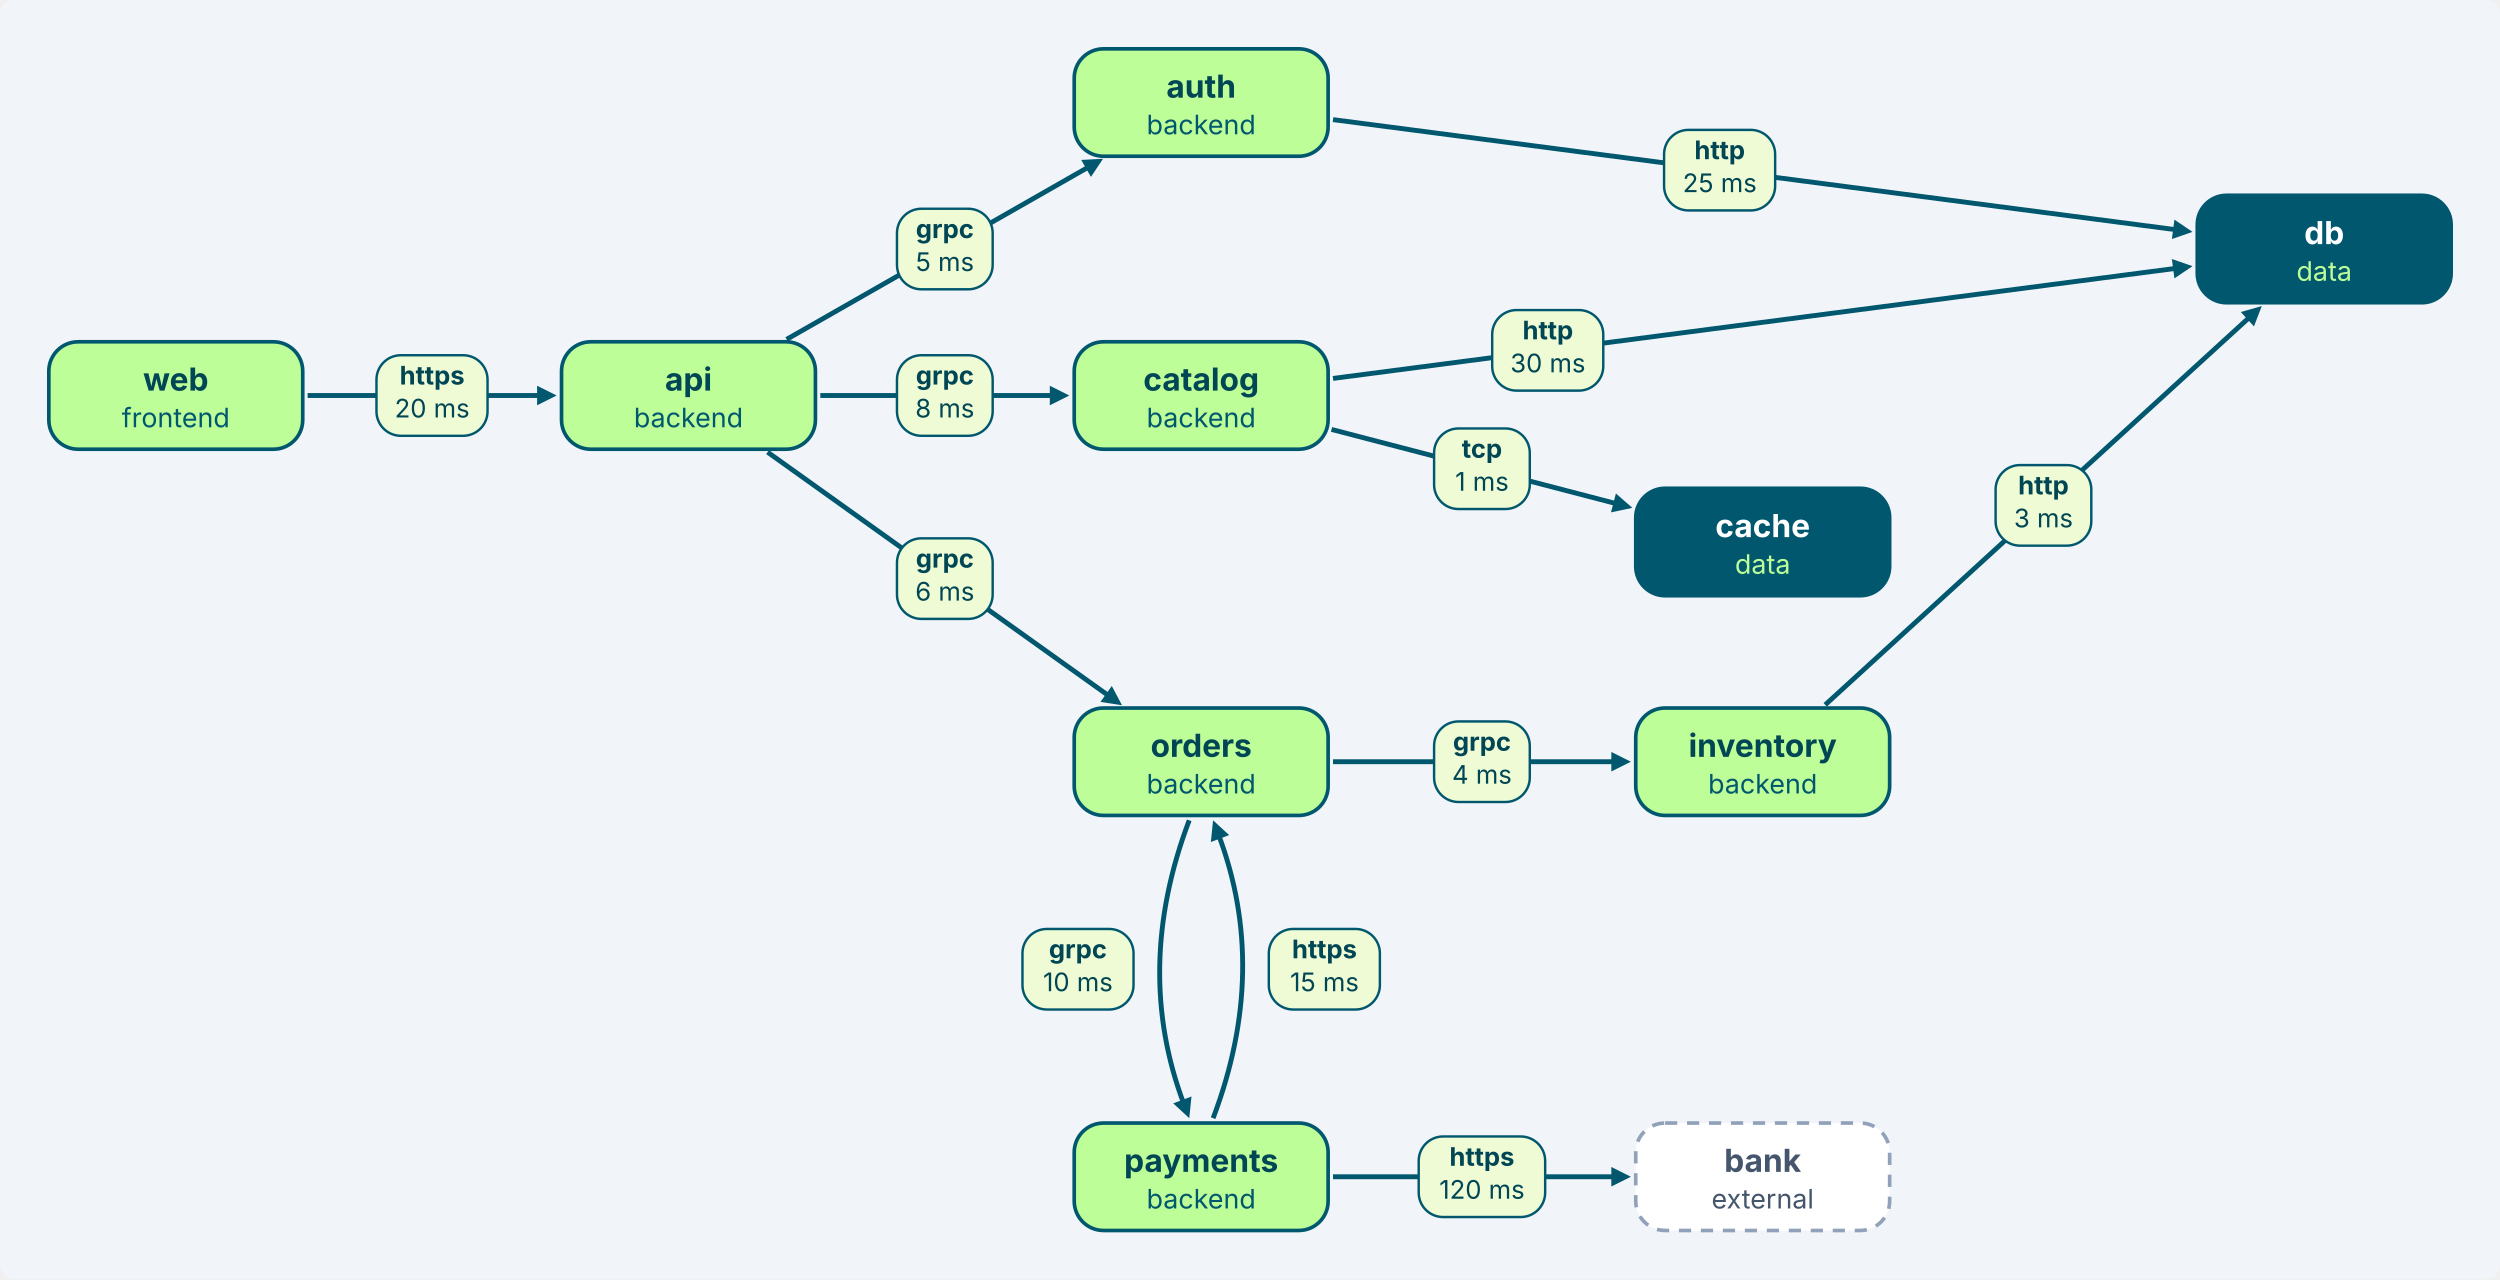
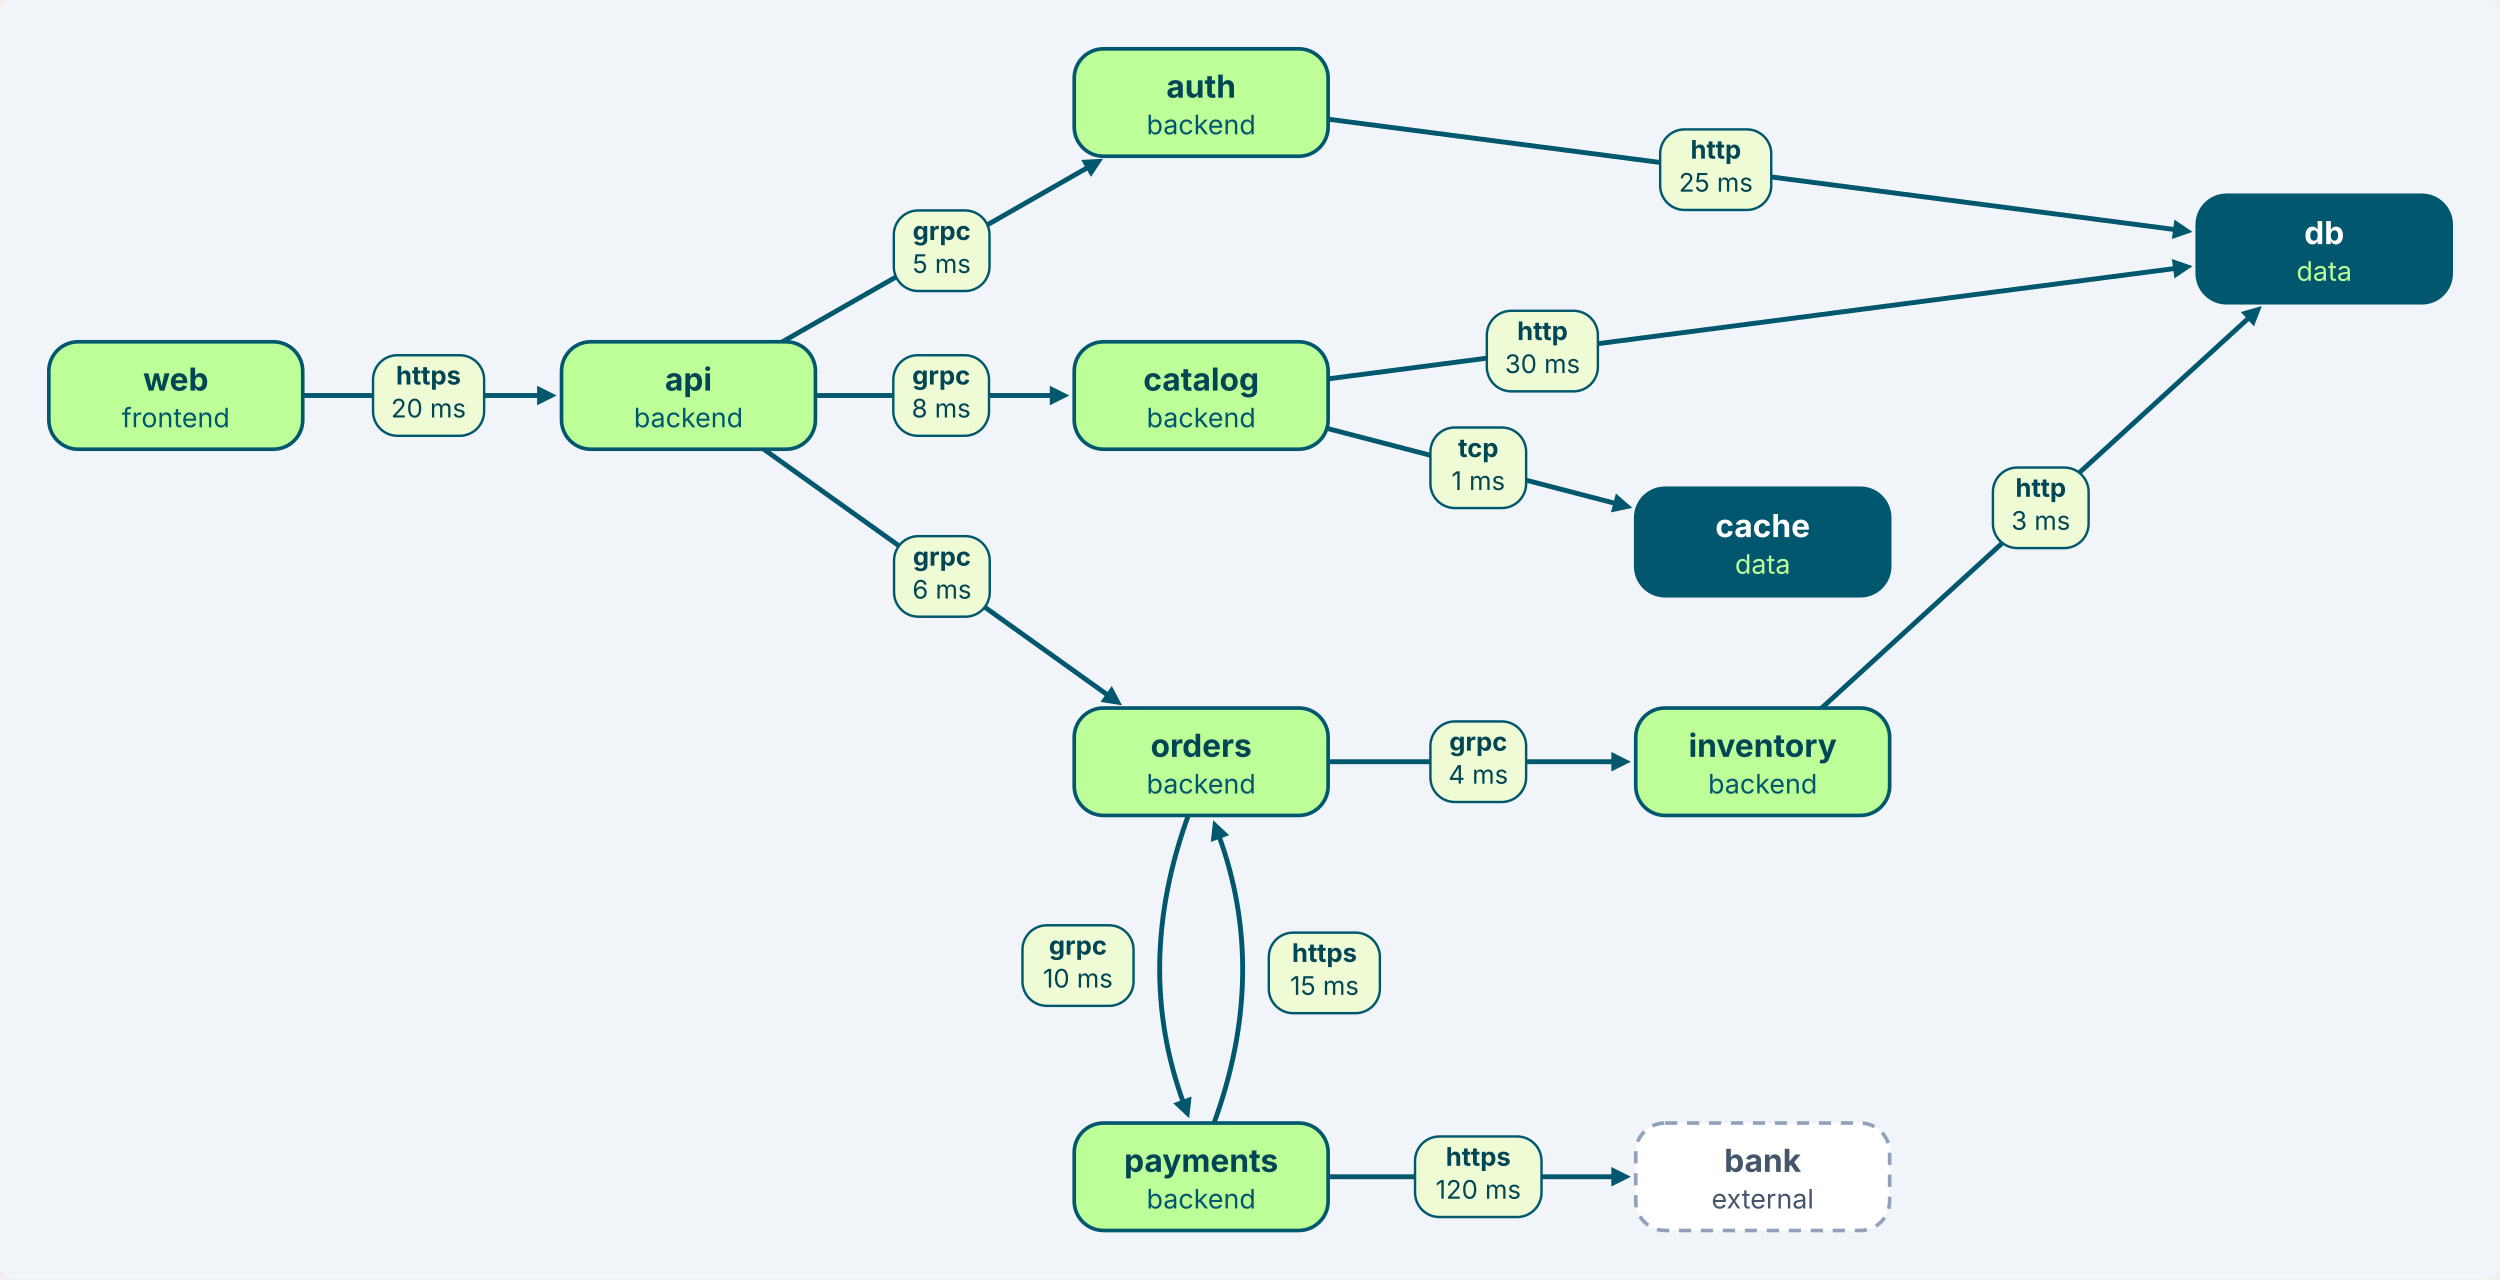
<svg xmlns="http://www.w3.org/2000/svg" class="keep-colors" viewBox="-32 28 1024 524" width="1024" height="524" role="img" aria-labelledby="service-graph-t service-graph-d" font-family="Inter, -apple-system, BlinkMacSystemFont, 'Segoe UI', Helvetica, Arial, sans-serif">
  <defs>
    <marker id="service-graph-a" markerWidth="8" markerHeight="8" refX="2" refY="4" orient="auto" markerUnits="userSpaceOnUse">
      <path class="dg-f-accent" d="M0,0 L8,4 L0,8 z" fill="#00576e" />
    </marker>
    <marker id="service-graph-g" markerWidth="8" markerHeight="8" refX="2" refY="4" orient="auto" markerUnits="userSpaceOnUse">
      <path class="dg-f-arrow" d="M0,0 L8,4 L0,8 z" fill="#90a1b9" />
    </marker>
  </defs>
  <rect class="dg-f-canvas" x="-32" y="28" width="1024" height="524" rx="6" fill="#f1f5f9" />
-   <line class="dg-s-accent" x1="94.0" y1="190.0" x2="190.0" y2="190.0" stroke="#00576e" stroke-width="2" marker-end="url(#service-graph-a)" />
-   <line class="dg-s-accent" x1="290.2" y1="167.0" x2="414.6" y2="96.0" stroke="#00576e" stroke-width="2" marker-end="url(#service-graph-a)" />
-   <line class="dg-s-accent" x1="304.0" y1="190.0" x2="400.0" y2="190.0" stroke="#00576e" stroke-width="2" marker-end="url(#service-graph-a)" />
-   <line class="dg-s-accent" x1="282.4" y1="213.2" x2="422.7" y2="313.4" stroke="#00576e" stroke-width="2" marker-end="url(#service-graph-a)" />
-   <line class="dg-s-accent" x1="514.0" y1="77.0" x2="860.1" y2="122.2" stroke="#00576e" stroke-width="2" marker-end="url(#service-graph-a)" />
-   <line class="dg-s-accent" x1="513.4" y1="203.9" x2="630.8" y2="234.5" stroke="#00576e" stroke-width="2" marker-end="url(#service-graph-a)" />
-   <line class="dg-s-accent" x1="514.0" y1="183.0" x2="860.1" y2="137.8" stroke="#00576e" stroke-width="2" marker-end="url(#service-graph-a)" />
-   <line class="dg-s-accent" x1="514.0" y1="340.0" x2="630.0" y2="340.0" stroke="#00576e" stroke-width="2" marker-end="url(#service-graph-a)" />
-   <line class="dg-s-accent" x1="715.6" y1="316.7" x2="890.0" y2="157.4" stroke="#00576e" stroke-width="2" marker-end="url(#service-graph-a)" />
-   <line class="dg-s-accent" x1="514.0" y1="510.0" x2="630.0" y2="510.0" stroke="#00576e" stroke-width="2" marker-end="url(#service-graph-a)" />
-   <path class="dg-s-accent" d="M455.1,364.0 Q432.0,425.0 453.0,480.4" fill="none" stroke="#00576e" stroke-width="2" marker-end="url(#service-graph-a)" />
-   <path class="dg-s-accent" d="M464.9,486.0 Q488.0,425.0 467.0,369.6" fill="none" stroke="#00576e" stroke-width="2" marker-end="url(#service-graph-a)" />
-   <rect class="dg-f-tag-solid dg-s-accent" x="122.2" y="173.5" width="45.5" height="33.0" rx="10" fill="#eefbd5" stroke="#00576e" stroke-width="1" />
-   <text class="dg-f-lime" x="145.0" y="185.5" text-anchor="middle" font-size="10.5" font-weight="700" fill="#014654">https</text>
-   <text class="dg-f-lime" x="145.0" y="199.0" text-anchor="middle" font-size="10.5" fill="#014654">20 ms</text>
-   <rect class="dg-f-tag-solid dg-s-accent" x="335.4" y="113.5" width="39.2" height="33.0" rx="10" fill="#eefbd5" stroke="#00576e" stroke-width="1" />
-   <text class="dg-f-lime" x="355.0" y="125.5" text-anchor="middle" font-size="10.5" font-weight="700" fill="#014654">grpc</text>
-   <text class="dg-f-lime" x="355.0" y="139.0" text-anchor="middle" font-size="10.5" fill="#014654">5 ms</text>
-   <rect class="dg-f-tag-solid dg-s-accent" x="335.4" y="173.5" width="39.2" height="33.0" rx="10" fill="#eefbd5" stroke="#00576e" stroke-width="1" />
-   <text class="dg-f-lime" x="355.0" y="185.5" text-anchor="middle" font-size="10.5" font-weight="700" fill="#014654">grpc</text>
-   <text class="dg-f-lime" x="355.0" y="199.0" text-anchor="middle" font-size="10.5" fill="#014654">8 ms</text>
-   <rect class="dg-f-tag-solid dg-s-accent" x="335.4" y="248.5" width="39.2" height="33.0" rx="10" fill="#eefbd5" stroke="#00576e" stroke-width="1" />
-   <text class="dg-f-lime" x="355.0" y="260.5" text-anchor="middle" font-size="10.5" font-weight="700" fill="#014654">grpc</text>
-   <text class="dg-f-lime" x="355.0" y="274.0" text-anchor="middle" font-size="10.5" fill="#014654">6 ms</text>
-   <rect class="dg-f-tag-solid dg-s-accent" x="649.6" y="81.2" width="45.5" height="33.0" rx="10" fill="#eefbd5" stroke="#00576e" stroke-width="1" />
-   <text class="dg-f-lime" x="672.4" y="93.2" text-anchor="middle" font-size="10.5" font-weight="700" fill="#014654">http</text>
-   <text class="dg-f-lime" x="672.4" y="106.7" text-anchor="middle" font-size="10.5" fill="#014654">25 ms</text>
-   <rect class="dg-f-tag-solid dg-s-accent" x="555.4" y="203.5" width="39.2" height="33.0" rx="10" fill="#eefbd5" stroke="#00576e" stroke-width="1" />
-   <text class="dg-f-lime" x="575.0" y="215.5" text-anchor="middle" font-size="10.5" font-weight="700" fill="#014654">tcp</text>
-   <text class="dg-f-lime" x="575.0" y="229.0" text-anchor="middle" font-size="10.5" fill="#014654">1 ms</text>
-   <rect class="dg-f-tag-solid dg-s-accent" x="579.2" y="155.0" width="45.5" height="33.0" rx="10" fill="#eefbd5" stroke="#00576e" stroke-width="1" />
-   <text class="dg-f-lime" x="602.0" y="167.0" text-anchor="middle" font-size="10.5" font-weight="700" fill="#014654">http</text>
-   <text class="dg-f-lime" x="602.0" y="180.5" text-anchor="middle" font-size="10.5" fill="#014654">30 ms</text>
-   <rect class="dg-f-tag-solid dg-s-accent" x="555.4" y="323.5" width="39.2" height="33.0" rx="10" fill="#eefbd5" stroke="#00576e" stroke-width="1" />
-   <text class="dg-f-lime" x="575.0" y="335.5" text-anchor="middle" font-size="10.5" font-weight="700" fill="#014654">grpc</text>
-   <text class="dg-f-lime" x="575.0" y="349.0" text-anchor="middle" font-size="10.5" fill="#014654">4 ms</text>
-   <rect class="dg-f-tag-solid dg-s-accent" x="785.4" y="218.5" width="39.2" height="33.0" rx="10" fill="#eefbd5" stroke="#00576e" stroke-width="1" />
-   <text class="dg-f-lime" x="805.0" y="230.5" text-anchor="middle" font-size="10.5" font-weight="700" fill="#014654">http</text>
-   <text class="dg-f-lime" x="805.0" y="244.0" text-anchor="middle" font-size="10.5" fill="#014654">3 ms</text>
-   <rect class="dg-f-tag-solid dg-s-accent" x="549.1" y="493.5" width="51.8" height="33.0" rx="10" fill="#eefbd5" stroke="#00576e" stroke-width="1" />
-   <text class="dg-f-lime" x="575.0" y="505.5" text-anchor="middle" font-size="10.5" font-weight="700" fill="#014654">https</text>
-   <text class="dg-f-lime" x="575.0" y="519.0" text-anchor="middle" font-size="10.5" fill="#014654">120 ms</text>
-   <rect class="dg-f-tag-solid dg-s-accent" x="386.8" y="408.5" width="45.5" height="33.0" rx="10" fill="#eefbd5" stroke="#00576e" stroke-width="1" />
-   <text class="dg-f-lime" x="409.5" y="420.5" text-anchor="middle" font-size="10.5" font-weight="700" fill="#014654">grpc</text>
-   <text class="dg-f-lime" x="409.5" y="434.0" text-anchor="middle" font-size="10.5" fill="#014654">10 ms</text>
-   <rect class="dg-f-tag-solid dg-s-accent" x="487.7" y="408.5" width="45.5" height="33.0" rx="10" fill="#eefbd5" stroke="#00576e" stroke-width="1" />
-   <text class="dg-f-lime" x="510.5" y="420.5" text-anchor="middle" font-size="10.5" font-weight="700" fill="#014654">https</text>
-   <text class="dg-f-lime" x="510.5" y="434.0" text-anchor="middle" font-size="10.5" fill="#014654">15 ms</text>
+   <line class="dg-s-accent" x1="91.0" y1="190.0" x2="190.0" y2="190.0" stroke="#00576e" stroke-width="2" marker-end="url(#service-graph-a)" />
+   <line class="dg-s-accent" x1="287.6" y1="168.5" x2="414.6" y2="96.0" stroke="#00576e" stroke-width="2" marker-end="url(#service-graph-a)" />
+   <line class="dg-s-accent" x1="301.0" y1="190.0" x2="400.0" y2="190.0" stroke="#00576e" stroke-width="2" marker-end="url(#service-graph-a)" />
+   <line class="dg-s-accent" x1="280.0" y1="211.4" x2="422.7" y2="313.4" stroke="#00576e" stroke-width="2" marker-end="url(#service-graph-a)" />
+   <line class="dg-s-accent" x1="511.0" y1="76.7" x2="860.1" y2="122.2" stroke="#00576e" stroke-width="2" marker-end="url(#service-graph-a)" />
+   <line class="dg-s-accent" x1="510.5" y1="203.2" x2="630.8" y2="234.5" stroke="#00576e" stroke-width="2" marker-end="url(#service-graph-a)" />
+   <line class="dg-s-accent" x1="511.0" y1="183.3" x2="860.1" y2="137.8" stroke="#00576e" stroke-width="2" marker-end="url(#service-graph-a)" />
+   <line class="dg-s-accent" x1="511.0" y1="340.0" x2="630.0" y2="340.0" stroke="#00576e" stroke-width="2" marker-end="url(#service-graph-a)" />
+   <line class="dg-s-accent" x1="713.4" y1="318.7" x2="890.0" y2="157.4" stroke="#00576e" stroke-width="2" marker-end="url(#service-graph-a)" />
+   <line class="dg-s-accent" x1="511.0" y1="510.0" x2="630.0" y2="510.0" stroke="#00576e" stroke-width="2" marker-end="url(#service-graph-a)" />
+   <path class="dg-s-accent" d="M455.1,361.0 Q432.0,423.5 453.0,480.4" fill="none" stroke="#00576e" stroke-width="2" marker-end="url(#service-graph-a)" />
+   <path class="dg-s-accent" d="M464.9,489.0 Q488.0,426.5 467.0,369.6" fill="none" stroke="#00576e" stroke-width="2" marker-end="url(#service-graph-a)" />
+   <rect class="dg-f-tag-solid dg-s-accent" x="120.8" y="173.5" width="45.5" height="33.0" rx="10" fill="#eefbd5" stroke="#00576e" stroke-width="1" />
+   <text class="dg-f-lime" x="143.5" y="185.5" text-anchor="middle" font-size="10.5" font-weight="700" fill="#014654">https</text>
+   <text class="dg-f-lime" x="143.5" y="199.0" text-anchor="middle" font-size="10.5" fill="#014654">20 ms</text>
+   <rect class="dg-f-tag-solid dg-s-accent" x="334.1" y="114.2" width="39.2" height="33.0" rx="10" fill="#eefbd5" stroke="#00576e" stroke-width="1" />
+   <text class="dg-f-lime" x="353.7" y="126.3" text-anchor="middle" font-size="10.5" font-weight="700" fill="#014654">grpc</text>
+   <text class="dg-f-lime" x="353.7" y="139.8" text-anchor="middle" font-size="10.5" fill="#014654">5 ms</text>
+   <rect class="dg-f-tag-solid dg-s-accent" x="333.9" y="173.5" width="39.2" height="33.0" rx="10" fill="#eefbd5" stroke="#00576e" stroke-width="1" />
+   <text class="dg-f-lime" x="353.5" y="185.5" text-anchor="middle" font-size="10.5" font-weight="700" fill="#014654">grpc</text>
+   <text class="dg-f-lime" x="353.5" y="199.0" text-anchor="middle" font-size="10.5" fill="#014654">8 ms</text>
+   <rect class="dg-f-tag-solid dg-s-accent" x="334.2" y="247.6" width="39.2" height="33.0" rx="10" fill="#eefbd5" stroke="#00576e" stroke-width="1" />
+   <text class="dg-f-lime" x="353.8" y="259.7" text-anchor="middle" font-size="10.5" font-weight="700" fill="#014654">grpc</text>
+   <text class="dg-f-lime" x="353.8" y="273.2" text-anchor="middle" font-size="10.5" fill="#014654">6 ms</text>
+   <rect class="dg-f-tag-solid dg-s-accent" x="648.0" y="81.0" width="45.5" height="33.0" rx="10" fill="#eefbd5" stroke="#00576e" stroke-width="1" />
+   <text class="dg-f-lime" x="670.8" y="93.0" text-anchor="middle" font-size="10.5" font-weight="700" fill="#014654">http</text>
+   <text class="dg-f-lime" x="670.8" y="106.5" text-anchor="middle" font-size="10.5" fill="#014654">25 ms</text>
+   <rect class="dg-f-tag-solid dg-s-accent" x="553.9" y="203.1" width="39.2" height="33.0" rx="10" fill="#eefbd5" stroke="#00576e" stroke-width="1" />
+   <text class="dg-f-lime" x="573.5" y="215.2" text-anchor="middle" font-size="10.5" font-weight="700" fill="#014654">tcp</text>
+   <text class="dg-f-lime" x="573.5" y="228.7" text-anchor="middle" font-size="10.5" fill="#014654">1 ms</text>
+   <rect class="dg-f-tag-solid dg-s-accent" x="577.0" y="155.3" width="45.5" height="33.0" rx="10" fill="#eefbd5" stroke="#00576e" stroke-width="1" />
+   <text class="dg-f-lime" x="599.8" y="167.3" text-anchor="middle" font-size="10.5" font-weight="700" fill="#014654">http</text>
+   <text class="dg-f-lime" x="599.8" y="180.8" text-anchor="middle" font-size="10.5" fill="#014654">30 ms</text>
+   <rect class="dg-f-tag-solid dg-s-accent" x="553.9" y="323.5" width="39.2" height="33.0" rx="10" fill="#eefbd5" stroke="#00576e" stroke-width="1" />
+   <text class="dg-f-lime" x="573.5" y="335.5" text-anchor="middle" font-size="10.5" font-weight="700" fill="#014654">grpc</text>
+   <text class="dg-f-lime" x="573.5" y="349.0" text-anchor="middle" font-size="10.5" fill="#014654">4 ms</text>
+   <rect class="dg-f-tag-solid dg-s-accent" x="784.3" y="219.5" width="39.2" height="33.0" rx="10" fill="#eefbd5" stroke="#00576e" stroke-width="1" />
+   <text class="dg-f-lime" x="803.9" y="231.5" text-anchor="middle" font-size="10.5" font-weight="700" fill="#014654">http</text>
+   <text class="dg-f-lime" x="803.9" y="245.0" text-anchor="middle" font-size="10.5" fill="#014654">3 ms</text>
+   <rect class="dg-f-tag-solid dg-s-accent" x="547.6" y="493.5" width="51.8" height="33.0" rx="10" fill="#eefbd5" stroke="#00576e" stroke-width="1" />
+   <text class="dg-f-lime" x="573.5" y="505.5" text-anchor="middle" font-size="10.5" font-weight="700" fill="#014654">https</text>
+   <text class="dg-f-lime" x="573.5" y="519.0" text-anchor="middle" font-size="10.5" fill="#014654">120 ms</text>
+   <rect class="dg-f-tag-solid dg-s-accent" x="386.8" y="407.0" width="45.5" height="33.0" rx="10" fill="#eefbd5" stroke="#00576e" stroke-width="1" />
+   <text class="dg-f-lime" x="409.5" y="419.0" text-anchor="middle" font-size="10.5" font-weight="700" fill="#014654">grpc</text>
+   <text class="dg-f-lime" x="409.5" y="432.5" text-anchor="middle" font-size="10.5" fill="#014654">10 ms</text>
+   <rect class="dg-f-tag-solid dg-s-accent" x="487.7" y="410.0" width="45.5" height="33.0" rx="10" fill="#eefbd5" stroke="#00576e" stroke-width="1" />
+   <text class="dg-f-lime" x="510.5" y="422.0" text-anchor="middle" font-size="10.5" font-weight="700" fill="#014654">https</text>
+   <text class="dg-f-lime" x="510.5" y="435.5" text-anchor="middle" font-size="10.5" fill="#014654">15 ms</text>
  <rect class="" x="-12.0" y="168.0" width="104.0" height="44.0" rx="12" fill="#befe99" stroke="#00576e" stroke-width="1.5" />
  <text x="40.0" y="188.0" text-anchor="middle" font-size="13" font-weight="700" fill="#014654">web</text>
  <text x="40.0" y="203.0" text-anchor="middle" font-size="11" fill="#00576e">frontend</text>
  <rect class="" x="198.0" y="168.0" width="104.0" height="44.0" rx="12" fill="#befe99" stroke="#00576e" stroke-width="1.5" />
  <text x="250.0" y="188.0" text-anchor="middle" font-size="13" font-weight="700" fill="#014654">api</text>
  <text x="250.0" y="203.0" text-anchor="middle" font-size="11" fill="#00576e">backend</text>
  <rect class="" x="408.0" y="48.0" width="104.0" height="44.0" rx="12" fill="#befe99" stroke="#00576e" stroke-width="1.5" />
  <text x="460.0" y="68.0" text-anchor="middle" font-size="13" font-weight="700" fill="#014654">auth</text>
  <text x="460.0" y="83.0" text-anchor="middle" font-size="11" fill="#00576e">backend</text>
  <rect class="" x="408.0" y="168.0" width="104.0" height="44.0" rx="12" fill="#befe99" stroke="#00576e" stroke-width="1.5" />
  <text x="460.0" y="188.0" text-anchor="middle" font-size="13" font-weight="700" fill="#014654">catalog</text>
  <text x="460.0" y="203.0" text-anchor="middle" font-size="11" fill="#00576e">backend</text>
  <rect class="" x="408.0" y="318.0" width="104.0" height="44.0" rx="12" fill="#befe99" stroke="#00576e" stroke-width="1.5" />
  <text x="460.0" y="338.0" text-anchor="middle" font-size="13" font-weight="700" fill="#014654">orders</text>
  <text x="460.0" y="353.0" text-anchor="middle" font-size="11" fill="#00576e">backend</text>
  <rect class="" x="638.0" y="228.0" width="104.0" height="44.0" rx="12" fill="#00576e" stroke="#00576e" stroke-width="1.5" />
  <text x="690.0" y="248.0" text-anchor="middle" font-size="13" font-weight="700" fill="#ffffff">cache</text>
  <text x="690.0" y="263.0" text-anchor="middle" font-size="11" fill="#befe99">data</text>
  <rect class="" x="638.0" y="318.0" width="104.0" height="44.0" rx="12" fill="#befe99" stroke="#00576e" stroke-width="1.5" />
  <text x="690.0" y="338.0" text-anchor="middle" font-size="13" font-weight="700" fill="#014654">inventory</text>
  <text x="690.0" y="353.0" text-anchor="middle" font-size="11" fill="#00576e">backend</text>
  <rect class="" x="408.0" y="488.0" width="104.0" height="44.0" rx="12" fill="#befe99" stroke="#00576e" stroke-width="1.5" />
  <text x="460.0" y="508.0" text-anchor="middle" font-size="13" font-weight="700" fill="#014654">payments</text>
  <text x="460.0" y="523.0" text-anchor="middle" font-size="11" fill="#00576e">backend</text>
  <rect class="" x="868.0" y="108.0" width="104.0" height="44.0" rx="12" fill="#00576e" stroke="#00576e" stroke-width="1.5" />
  <text x="920.0" y="128.0" text-anchor="middle" font-size="13" font-weight="700" fill="#ffffff">db</text>
  <text x="920.0" y="143.0" text-anchor="middle" font-size="11" fill="#befe99">data</text>
  <rect class="dg-f-node dg-s-line" x="638.0" y="488.0" width="104.0" height="44.0" rx="12" fill="#ffffff" stroke="#90a1b9" stroke-width="1.5" stroke-dasharray="5 4" />
  <text class="dg-f-muted" x="690.0" y="508.0" text-anchor="middle" font-size="13" font-weight="700" fill="#45556c">bank</text>
  <text class="dg-f-muted" x="690.0" y="523.0" text-anchor="middle" font-size="11" fill="#45556c">external</text>
</svg>
